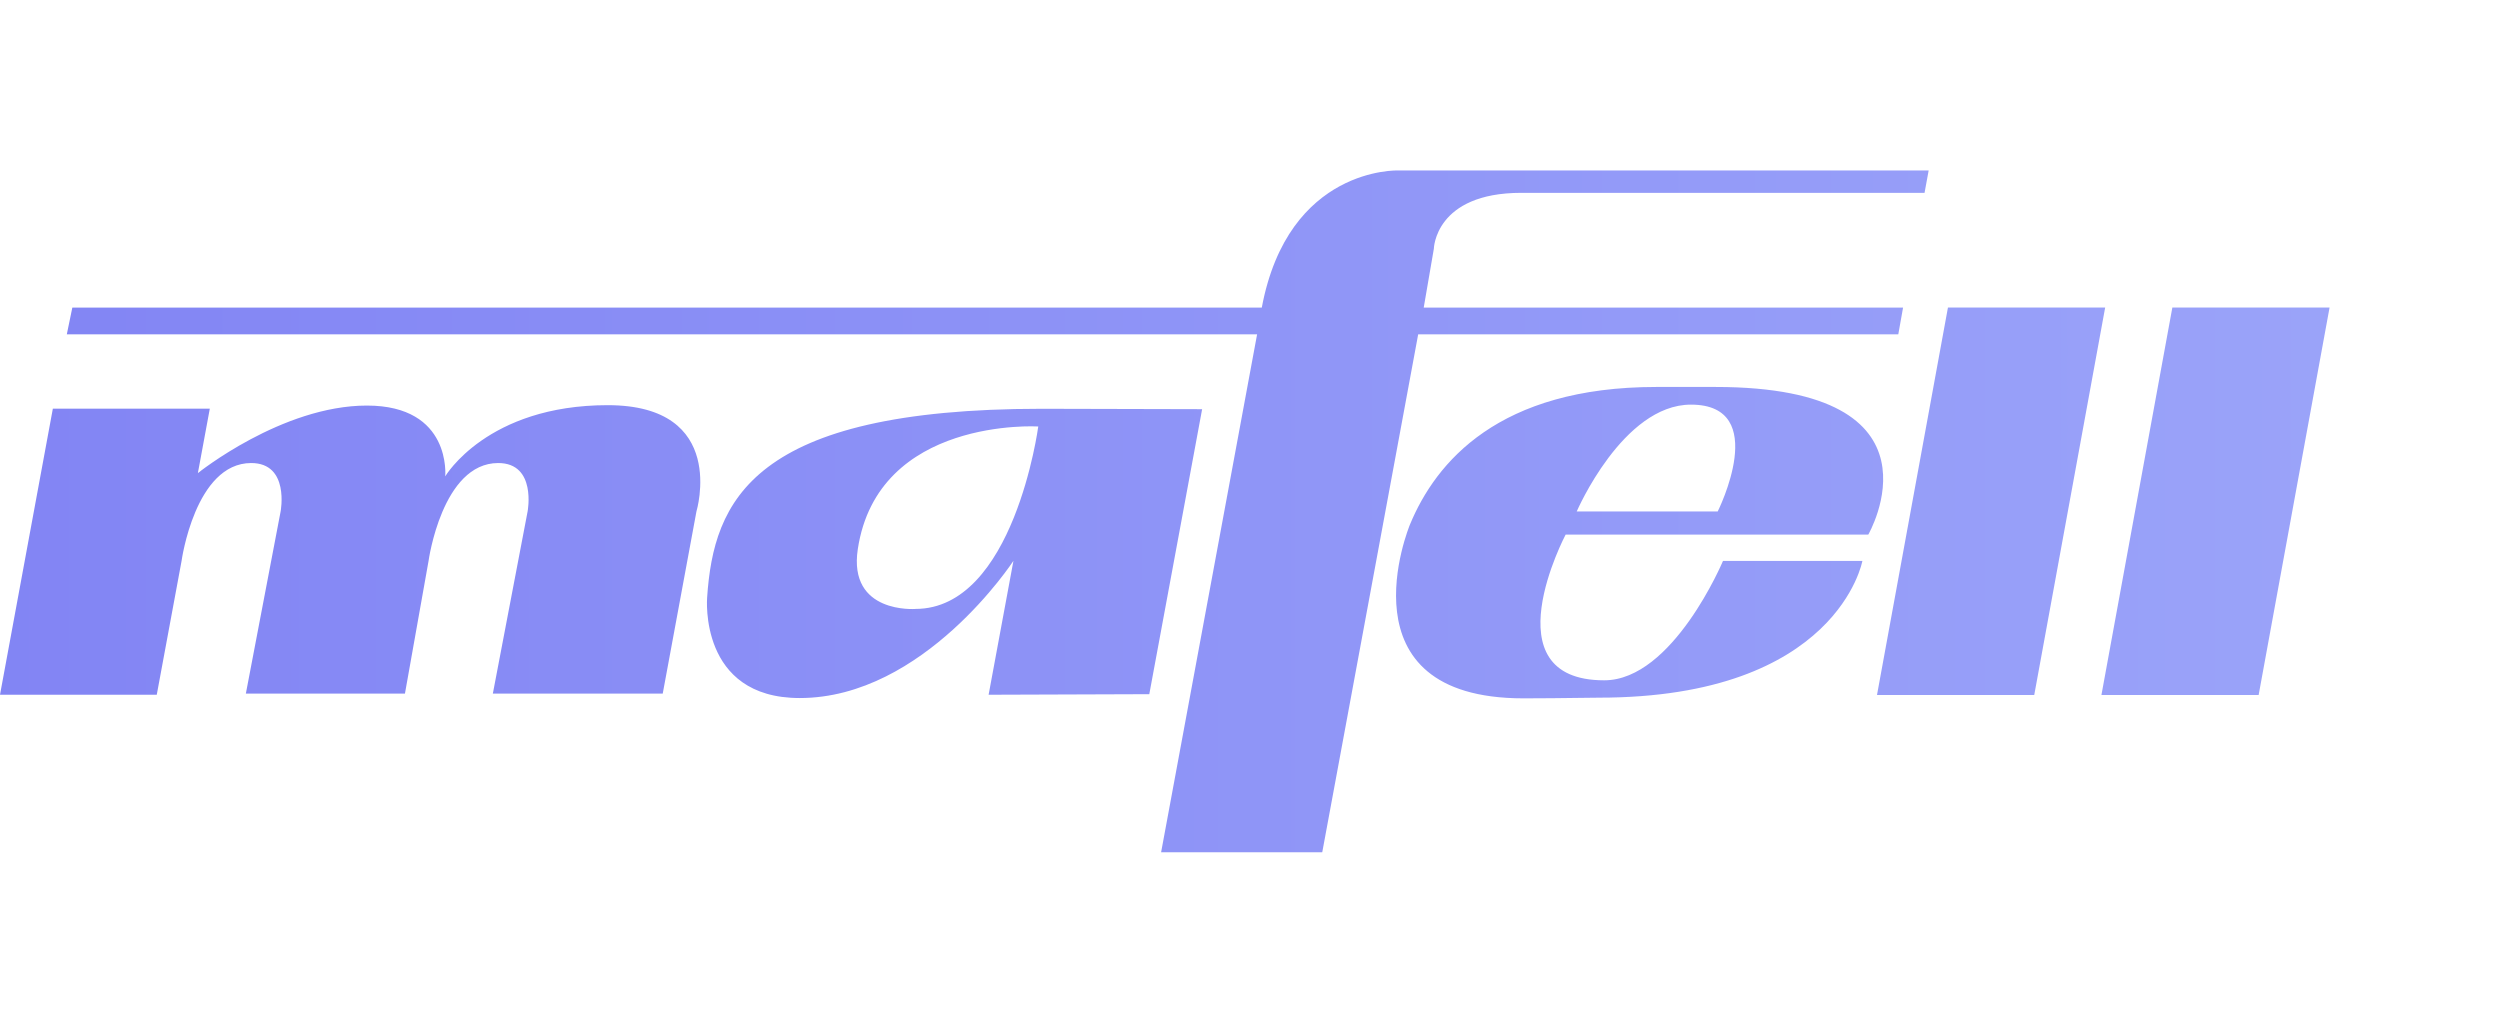
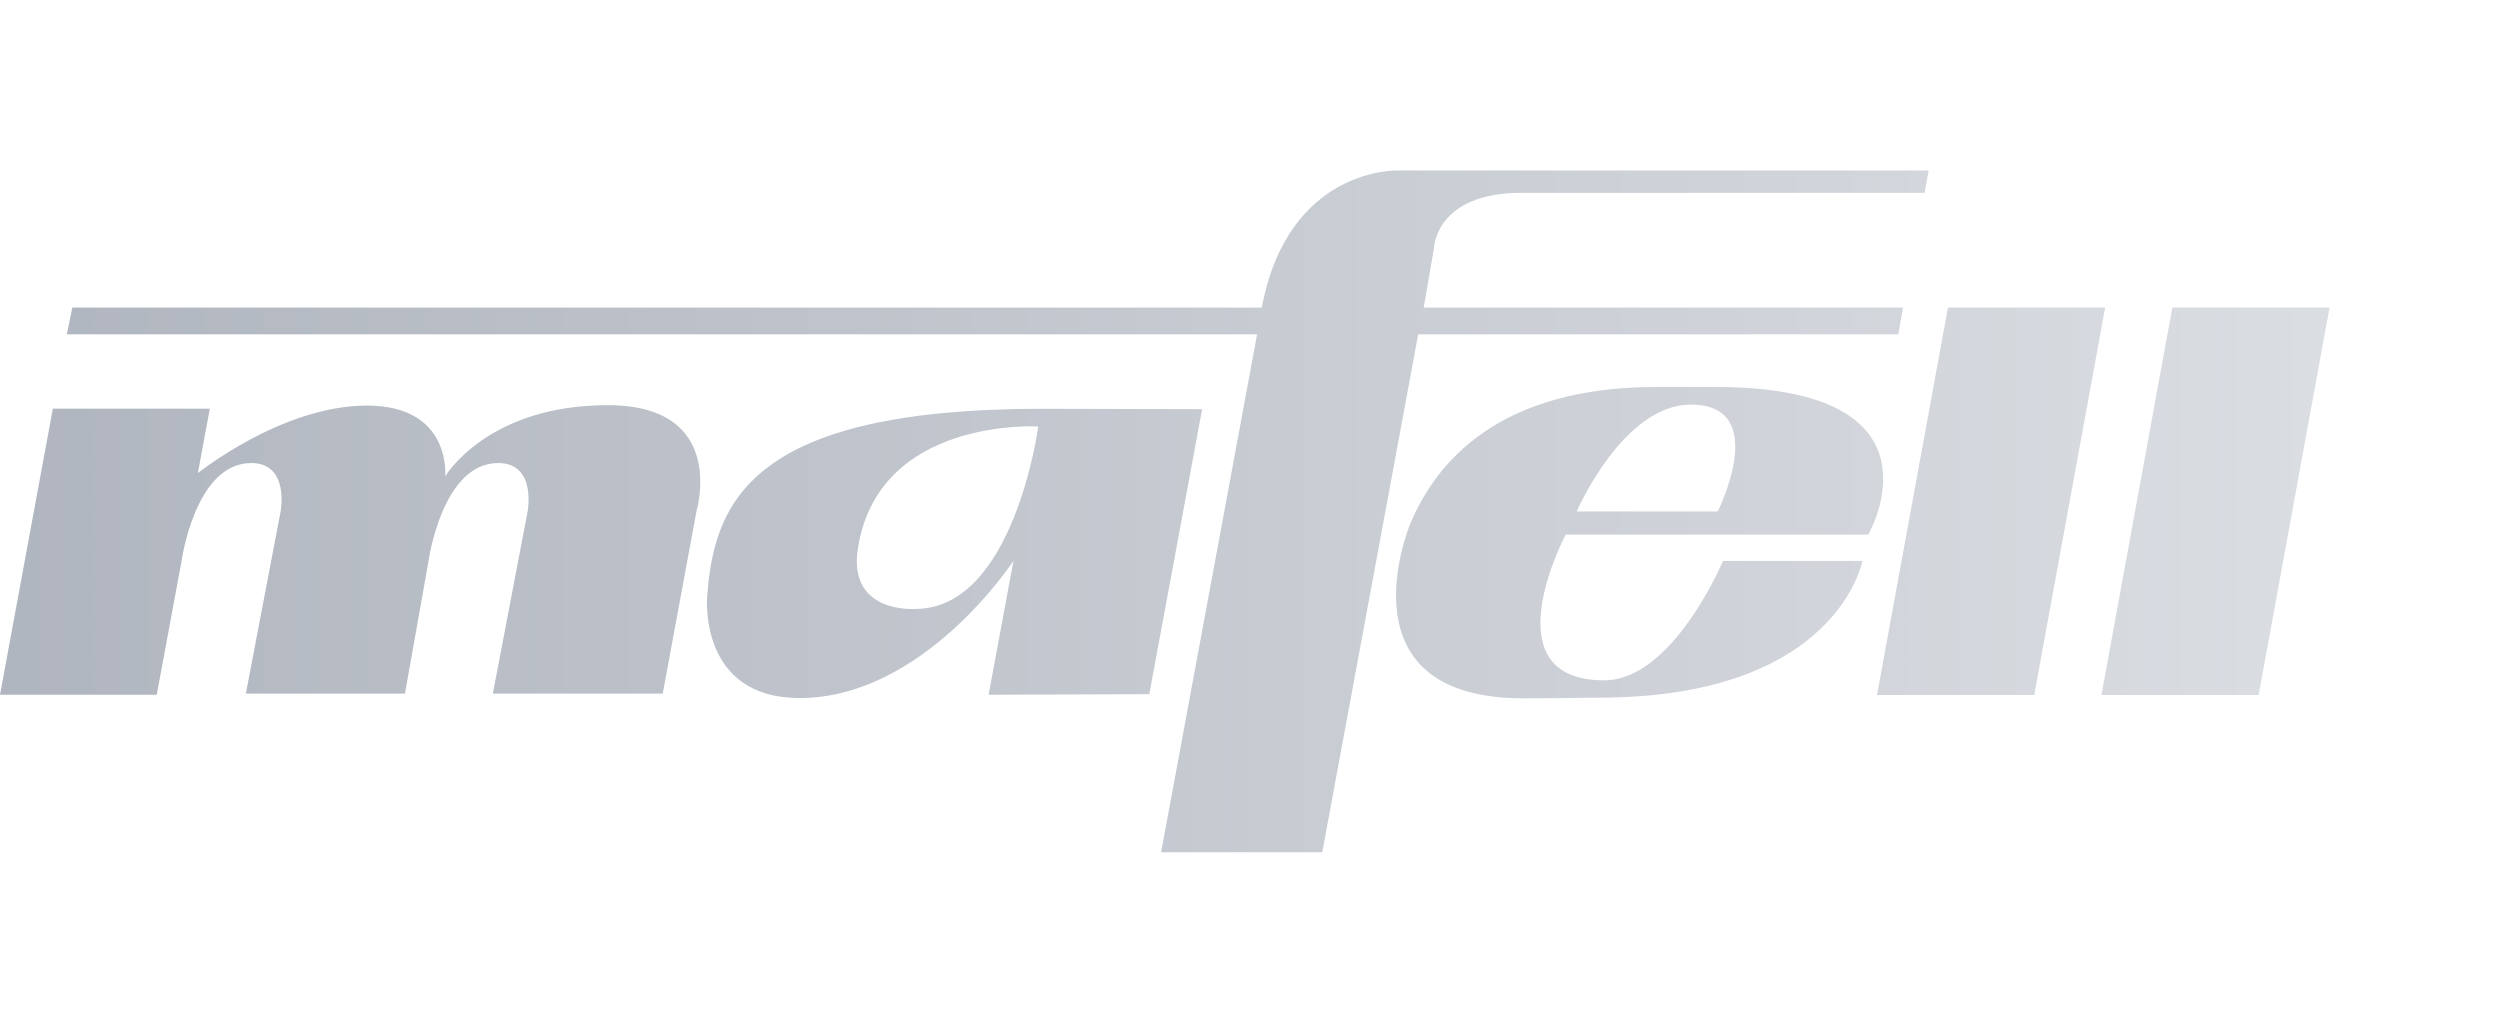
<svg xmlns="http://www.w3.org/2000/svg" width="88" height="36" fill="none">
  <path fill="url(#a)" fill-opacity=".8" fill-rule="evenodd" d="M40.87 30h5.673l3.377-18.232h16.9l.168-.941H50.115l.356-2.069s.037-1.97 3.08-1.97h14.193L67.889 6H49.22s-3.872-.146-4.805 4.827H2.546l-.194.941H44.25L40.871 30ZM0 24.455h5.518l.874-4.714s.475-3.442 2.45-3.442c1.362 0 1.036 1.703 1.036 1.703l-1.224 6.413h5.6l.832-4.674s.475-3.442 2.45-3.442c1.362 0 1.036 1.703 1.036 1.703l-1.224 6.413h5.98l1.187-6.413s1.128-3.74-3.123-3.74c-4.252 0-5.72 2.506-5.72 2.506s.238-2.492-2.757-2.492c-2.994 0-5.95 2.378-5.95 2.378l.42-2.268H1.86L0 24.455Zm36.665-10.066c-10.2 0-11.546 3.244-11.774 6.646 0 0-.303 3.536 3.259 3.536 4.376 0 7.523-4.83 7.523-4.83l-.874 4.714 5.656-.02 1.86-10.032h-.053c-.527-.002-4.86-.014-5.597-.014Zm-4.442 7.046s-2.372.182-2.029-2.103c.703-4.663 6.353-4.32 6.353-4.32s-.855 6.422-4.324 6.422Zm28.159-7.814c8.387 0 5.382 5.196 5.382 5.196H55.111s-2.717 5.13 1.356 5.13c2.42 0 4.182-4.202 4.182-4.202h4.907s-.873 4.813-9.284 4.813c-.155 0-.407.004-.721.008-.522.007-1.216.016-1.924.016-6.52 0-4.02-6.061-3.994-6.124.91-2.192 3.12-4.837 8.67-4.837h2.079Zm.082 4.381s1.887-3.759-.943-3.759c-2.401 0-4.02 3.76-4.02 3.76h4.963Zm5.607 6.463h5.534l2.497-13.641h-5.534L66.07 24.465Zm7.9 0h5.533l2.497-13.641h-5.534L73.97 24.465Z" clip-rule="evenodd" />
  <defs>
    <linearGradient id="a" x1="0" x2="82.001" y1="18" y2="18" gradientUnits="userSpaceOnUse">
-       <stop stop-color="#6366F1" />
-       <stop offset="1" stop-color="#818CF8" />
+       <stop stop-color="#9CA3AF" />
+       <stop offset="1" stop-color="#D1D5DB" />
    </linearGradient>
  </defs>
</svg>
